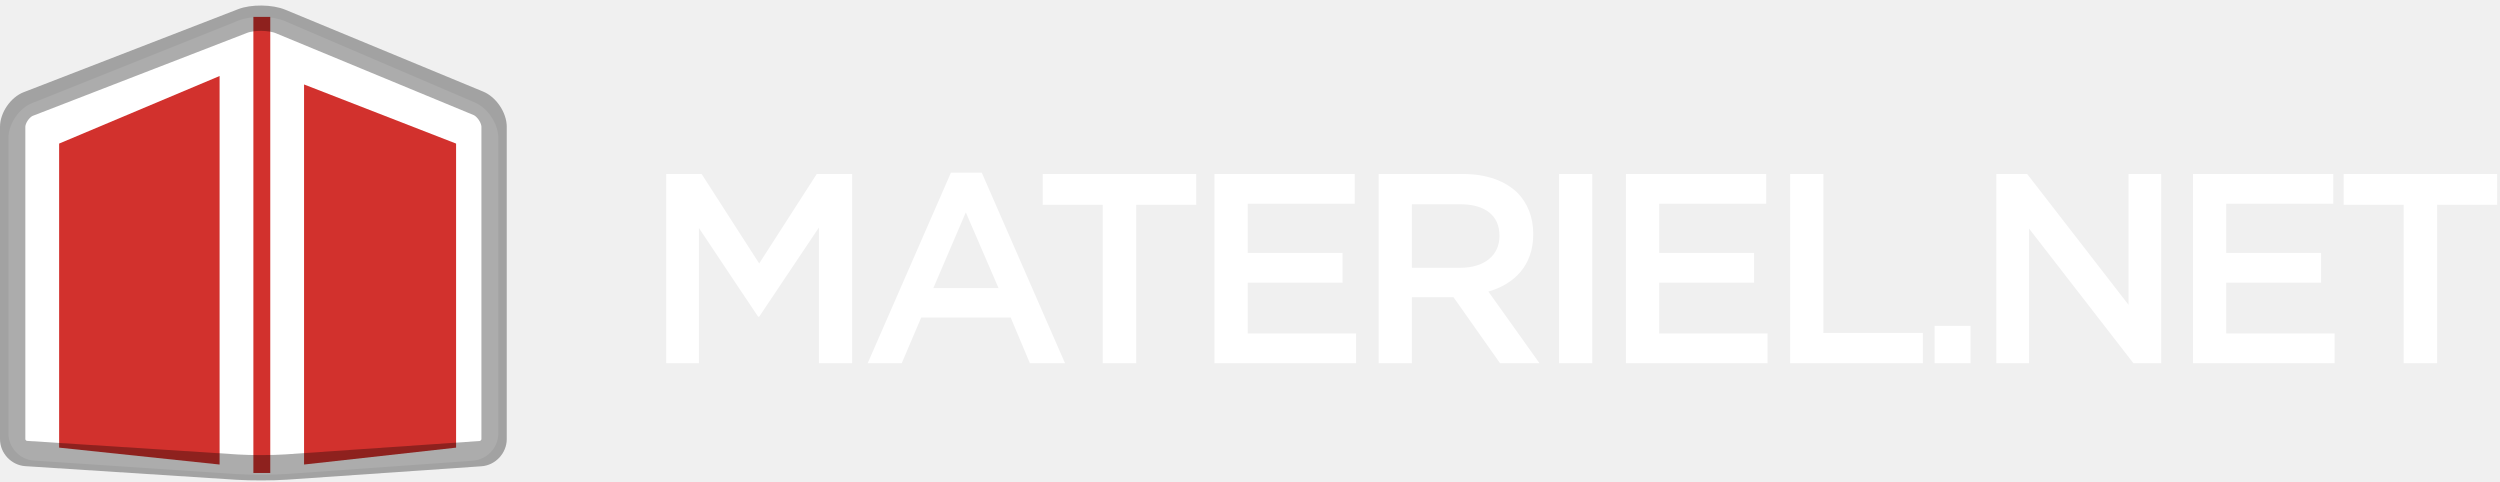
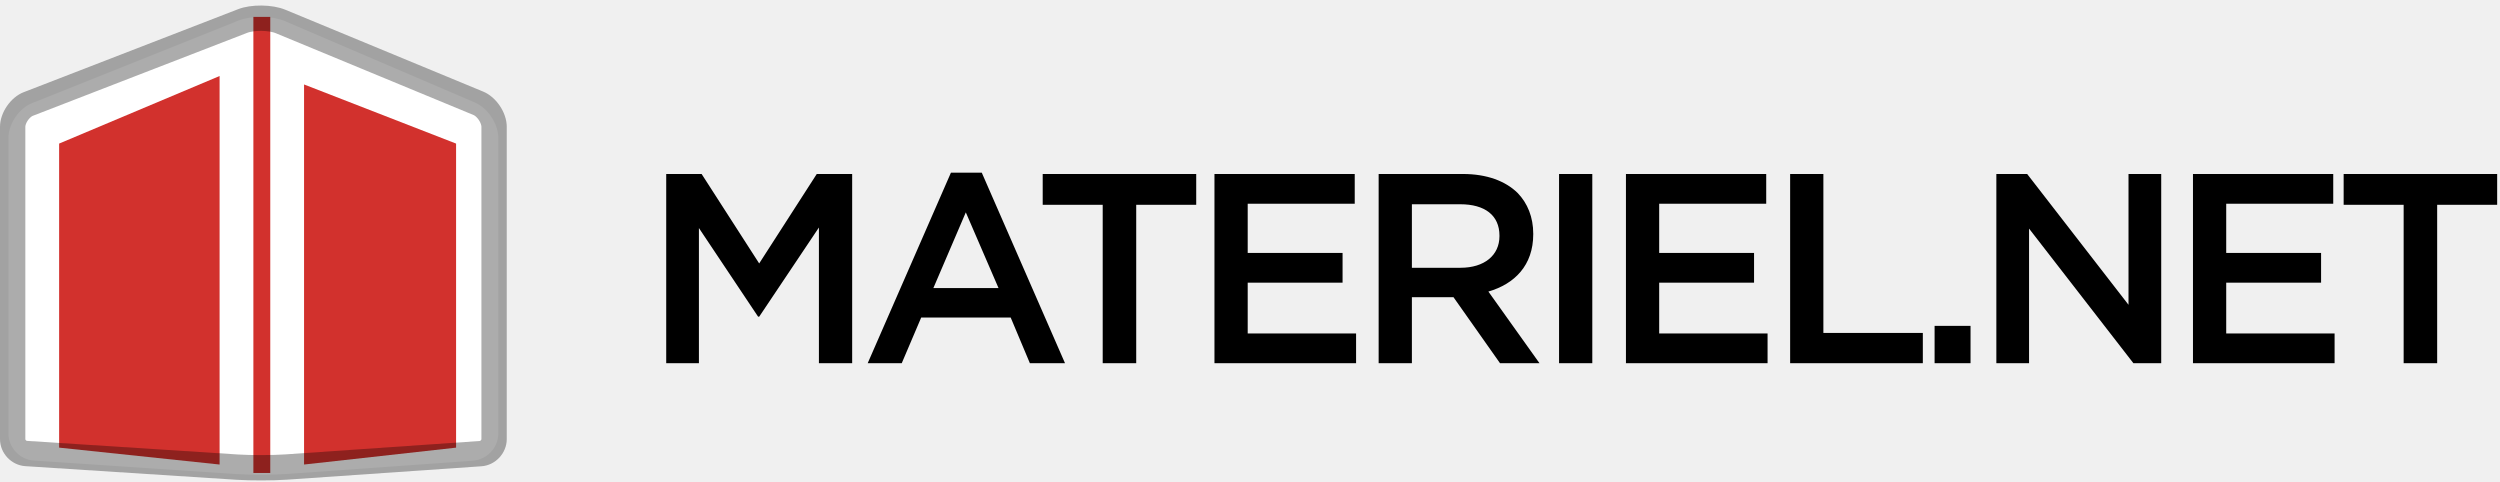
<svg xmlns="http://www.w3.org/2000/svg" xmlns:xlink="http://www.w3.org/1999/xlink" width="296" height="57" viewBox="0 0 296 57">
  <defs>
    <path id="a" d="M33.994,56.793 C32.341,56.908 29.668,56.914 27.999,56.806 L3.001,55.194 C1.343,55.087 0,53.666 0,51.993 L0,15.007 C0,13.346 1.254,11.515 2.806,10.914 L28.194,1.086 C29.744,0.486 32.246,0.516 33.781,1.151 L57.219,10.849 C58.755,11.485 60,13.334 60,15.007 L60,51.993 C60,53.654 58.659,55.092 57.006,55.207 L33.994,56.793 Z" />
    <mask id="b" width="60" height="57" x="0" y="0" fill="#D2312D">
      <use xlink:href="#a" />
    </mask>
  </defs>
  <g fill="none" fill-rule="evenodd">
-     <path fill="#FFFFFF" d="M78.88 43L82.752 43 82.752 27 89.76 37.496 89.888 37.496 96.96 26.936 96.96 43 100.896 43 100.896 20.6 96.704 20.6 89.888 31.192 83.072 20.6 78.88 20.6 78.88 43zM102.736 43L106.768 43 109.072 37.592 119.664 37.592 121.936 43 126.096 43 116.24 20.44 112.592 20.44 102.736 43zM110.512 34.104L114.352 25.144 118.224 34.104 110.512 34.104zM130.56 43L134.528 43 134.528 24.248 141.632 24.248 141.632 20.6 123.456 20.6 123.456 24.248 130.56 24.248 130.56 43zM143.792 43L160.56 43 160.56 39.48 147.728 39.48 147.728 33.464 158.96 33.464 158.96 29.944 147.728 29.944 147.728 24.12 160.4 24.12 160.4 20.6 143.792 20.6 143.792 43zM163.232 43L167.168 43 167.168 35.192 172.096 35.192 177.6 43 182.272 43 176.224 34.52C179.328 33.624 181.536 31.416 181.536 27.736L181.536 27.672C181.536 25.72 180.864 24.056 179.68 22.84 178.24 21.432 176.032 20.6 173.216 20.6L163.232 20.6 163.232 43zM167.168 31.704L167.168 24.184 172.896 24.184C175.808 24.184 177.536 25.496 177.536 27.896L177.536 27.96C177.536 30.232 175.744 31.704 172.928 31.704L167.168 31.704zM184.592 43L188.528 43 188.528 20.6 184.592 20.6 184.592 43zM192.512 43L209.28 43 209.28 39.48 196.448 39.48 196.448 33.464 207.68 33.464 207.68 29.944 196.448 29.944 196.448 24.12 209.12 24.12 209.12 20.6 192.512 20.6 192.512 43zM211.952 43L227.664 43 227.664 39.416 215.888 39.416 215.888 20.6 211.952 20.6 211.952 43zM229.056 43L233.312 43 233.312 38.584 229.056 38.584 229.056 43zM236.368 43L240.24 43 240.24 27.064 252.592 43 255.888 43 255.888 20.6 252.016 20.6 252.016 36.088 240.016 20.6 236.368 20.6 236.368 43zM259.648 43L276.416 43 276.416 39.48 263.584 39.48 263.584 33.464 274.816 33.464 274.816 29.944 263.584 29.944 263.584 24.12 276.256 24.12 276.256 20.6 259.648 20.6 259.648 43zM284.592 43L288.56 43 288.56 24.248 295.664 24.248 295.664 20.6 277.488 20.6 277.488 24.248 284.592 24.248 284.592 43zM33.996 56.114C32.342 56.232 29.653 56.238 28.014 56.129L3.986 54.527C2.337 54.417 1 52.987 1 51.33L1 16.326C1 14.67 2.251 12.827 3.782 12.215L28.218 2.441C29.754 1.826 32.239 1.859 33.761 2.511L56.239 12.144C57.764 12.798 59 14.669 59 16.326L59 51.33C59 52.985 57.668 54.423 56.004 54.542L33.996 56.114z" />
+     <path fill="#000000" d="M78.88,43l3.872,0l0,-16l7.008,10.496l0.128,0l7.072,-10.56l0,16.064l3.936,0l0,-22.4l-4.192,0l-6.816,10.592l-6.816,-10.592l-4.192,0l0,22.4Zm23.856,0l4.032,0l2.304,-5.408l10.592,0l2.272,5.408l4.16,0l-9.856,-22.56l-3.648,0l-9.856,22.56Zm7.776,-8.896l3.84,-8.96l3.872,8.96l-7.712,0Zm20.048,8.896l3.968,0l0,-18.752l7.104,0l0,-3.648l-18.176,0l0,3.648l7.104,0l0,18.752Zm13.232,0l16.768,0l0,-3.52l-12.832,0l0,-6.016l11.232,0l0,-3.52l-11.232,0l0,-5.824l12.672,0l0,-3.52l-16.608,0l0,22.4Zm19.44,0l3.936,0l0,-7.808l4.928,0l5.504,7.808l4.672,0l-6.048,-8.48c3.104,-0.896 5.312,-3.104 5.312,-6.784l0,-0.064c0,-1.952 -0.672,-3.616 -1.856,-4.832c-1.44,-1.408 -3.648,-2.24 -6.464,-2.24l-9.984,0l0,22.4Zm3.936,-11.296l0,-7.52l5.728,0c2.912,0 4.64,1.312 4.64,3.712l0,0.064c0,2.272 -1.792,3.744 -4.608,3.744l-5.76,0Zm17.424,11.296l3.936,0l0,-22.4l-3.936,0l0,22.4Zm7.92,0l16.768,0l0,-3.52l-12.832,0l0,-6.016l11.232,0l0,-3.52l-11.232,0l0,-5.824l12.672,0l0,-3.52l-16.608,0l0,22.4Zm19.44,0l15.712,0l0,-3.584l-11.776,0l0,-18.816l-3.936,0l0,22.4Zm17.104,0l4.256,0l0,-4.416l-4.256,0l0,4.416Zm7.312,0l3.872,0l0,-15.936l12.352,15.936l3.296,0l0,-22.4l-3.872,0l0,15.488l-12,-15.488l-3.648,0l0,22.4Zm23.28,0l16.768,0l0,-3.52l-12.832,0l0,-6.016l11.232,0l0,-3.52l-11.232,0l0,-5.824l12.672,0l0,-3.52l-16.608,0l0,22.4Zm24.944,0l3.968,0l0,-18.752l7.104,0l0,-3.648l-18.176,0l0,3.648l7.104,0l0,18.752Z" />
+     <path fill="#FFFFFF" d="M33.996,56.114c-1.654,0.118 -4.343,0.124 -5.982,0.015l-24.028,-1.602c-1.649,-0.11 -2.986,-1.54 -2.986,-3.197l0,-35.004c0,-1.656 1.251,-3.499 2.782,-4.111l24.436,-9.774c1.536,-0.615 4.021,-0.582 5.543,0.07l22.478,9.633c1.525,0.654 2.761,2.525 2.761,4.182l0,35.004c0,1.655 -1.332,3.093 -2.996,3.212l-22.008,1.572Z" />
    <path stroke="#D2312D" stroke-width="2" d="M31,2 L31,56" />
    <polygon fill="#D2312D" points="7 53 7 17 26 9 26 55" />
    <polygon fill="#D2312D" points="36 55 36 10 54 17 54 53" />
    <use stroke="#000000" stroke-width="6" mask="url(#b)" stroke-linecap="round" stroke-linejoin="round" xlink:href="#a" />
  </g>
</svg>
